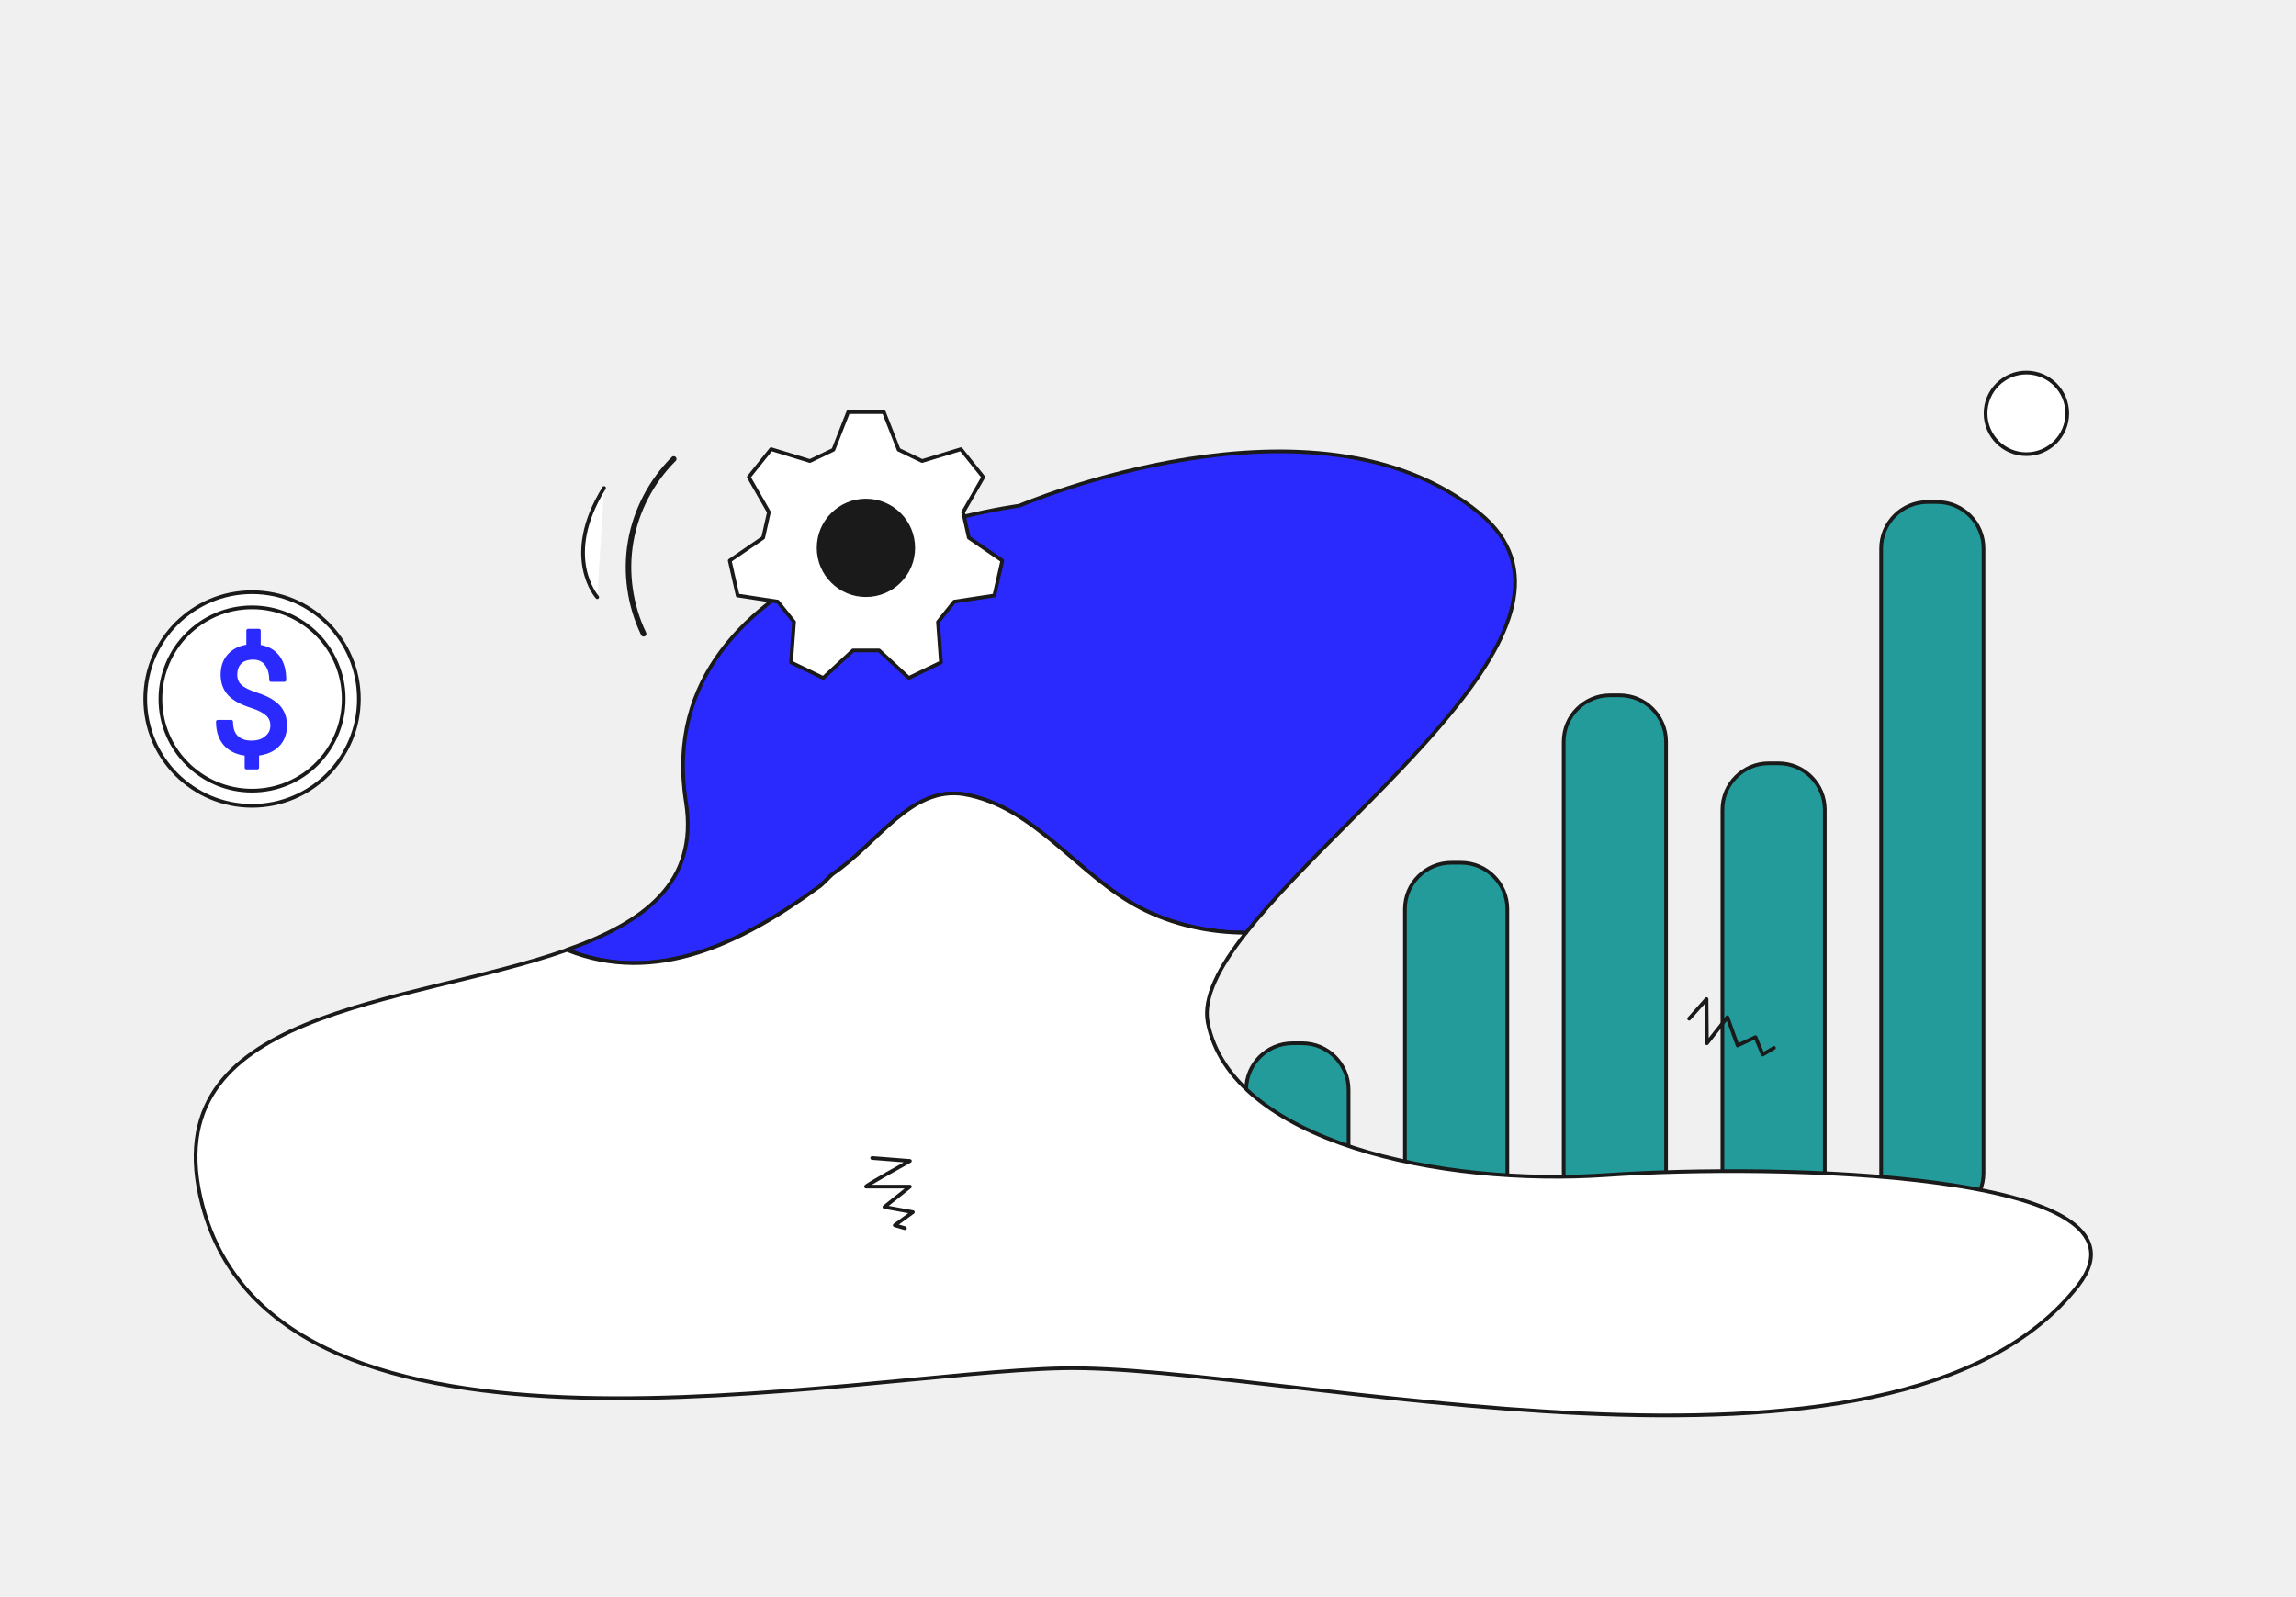
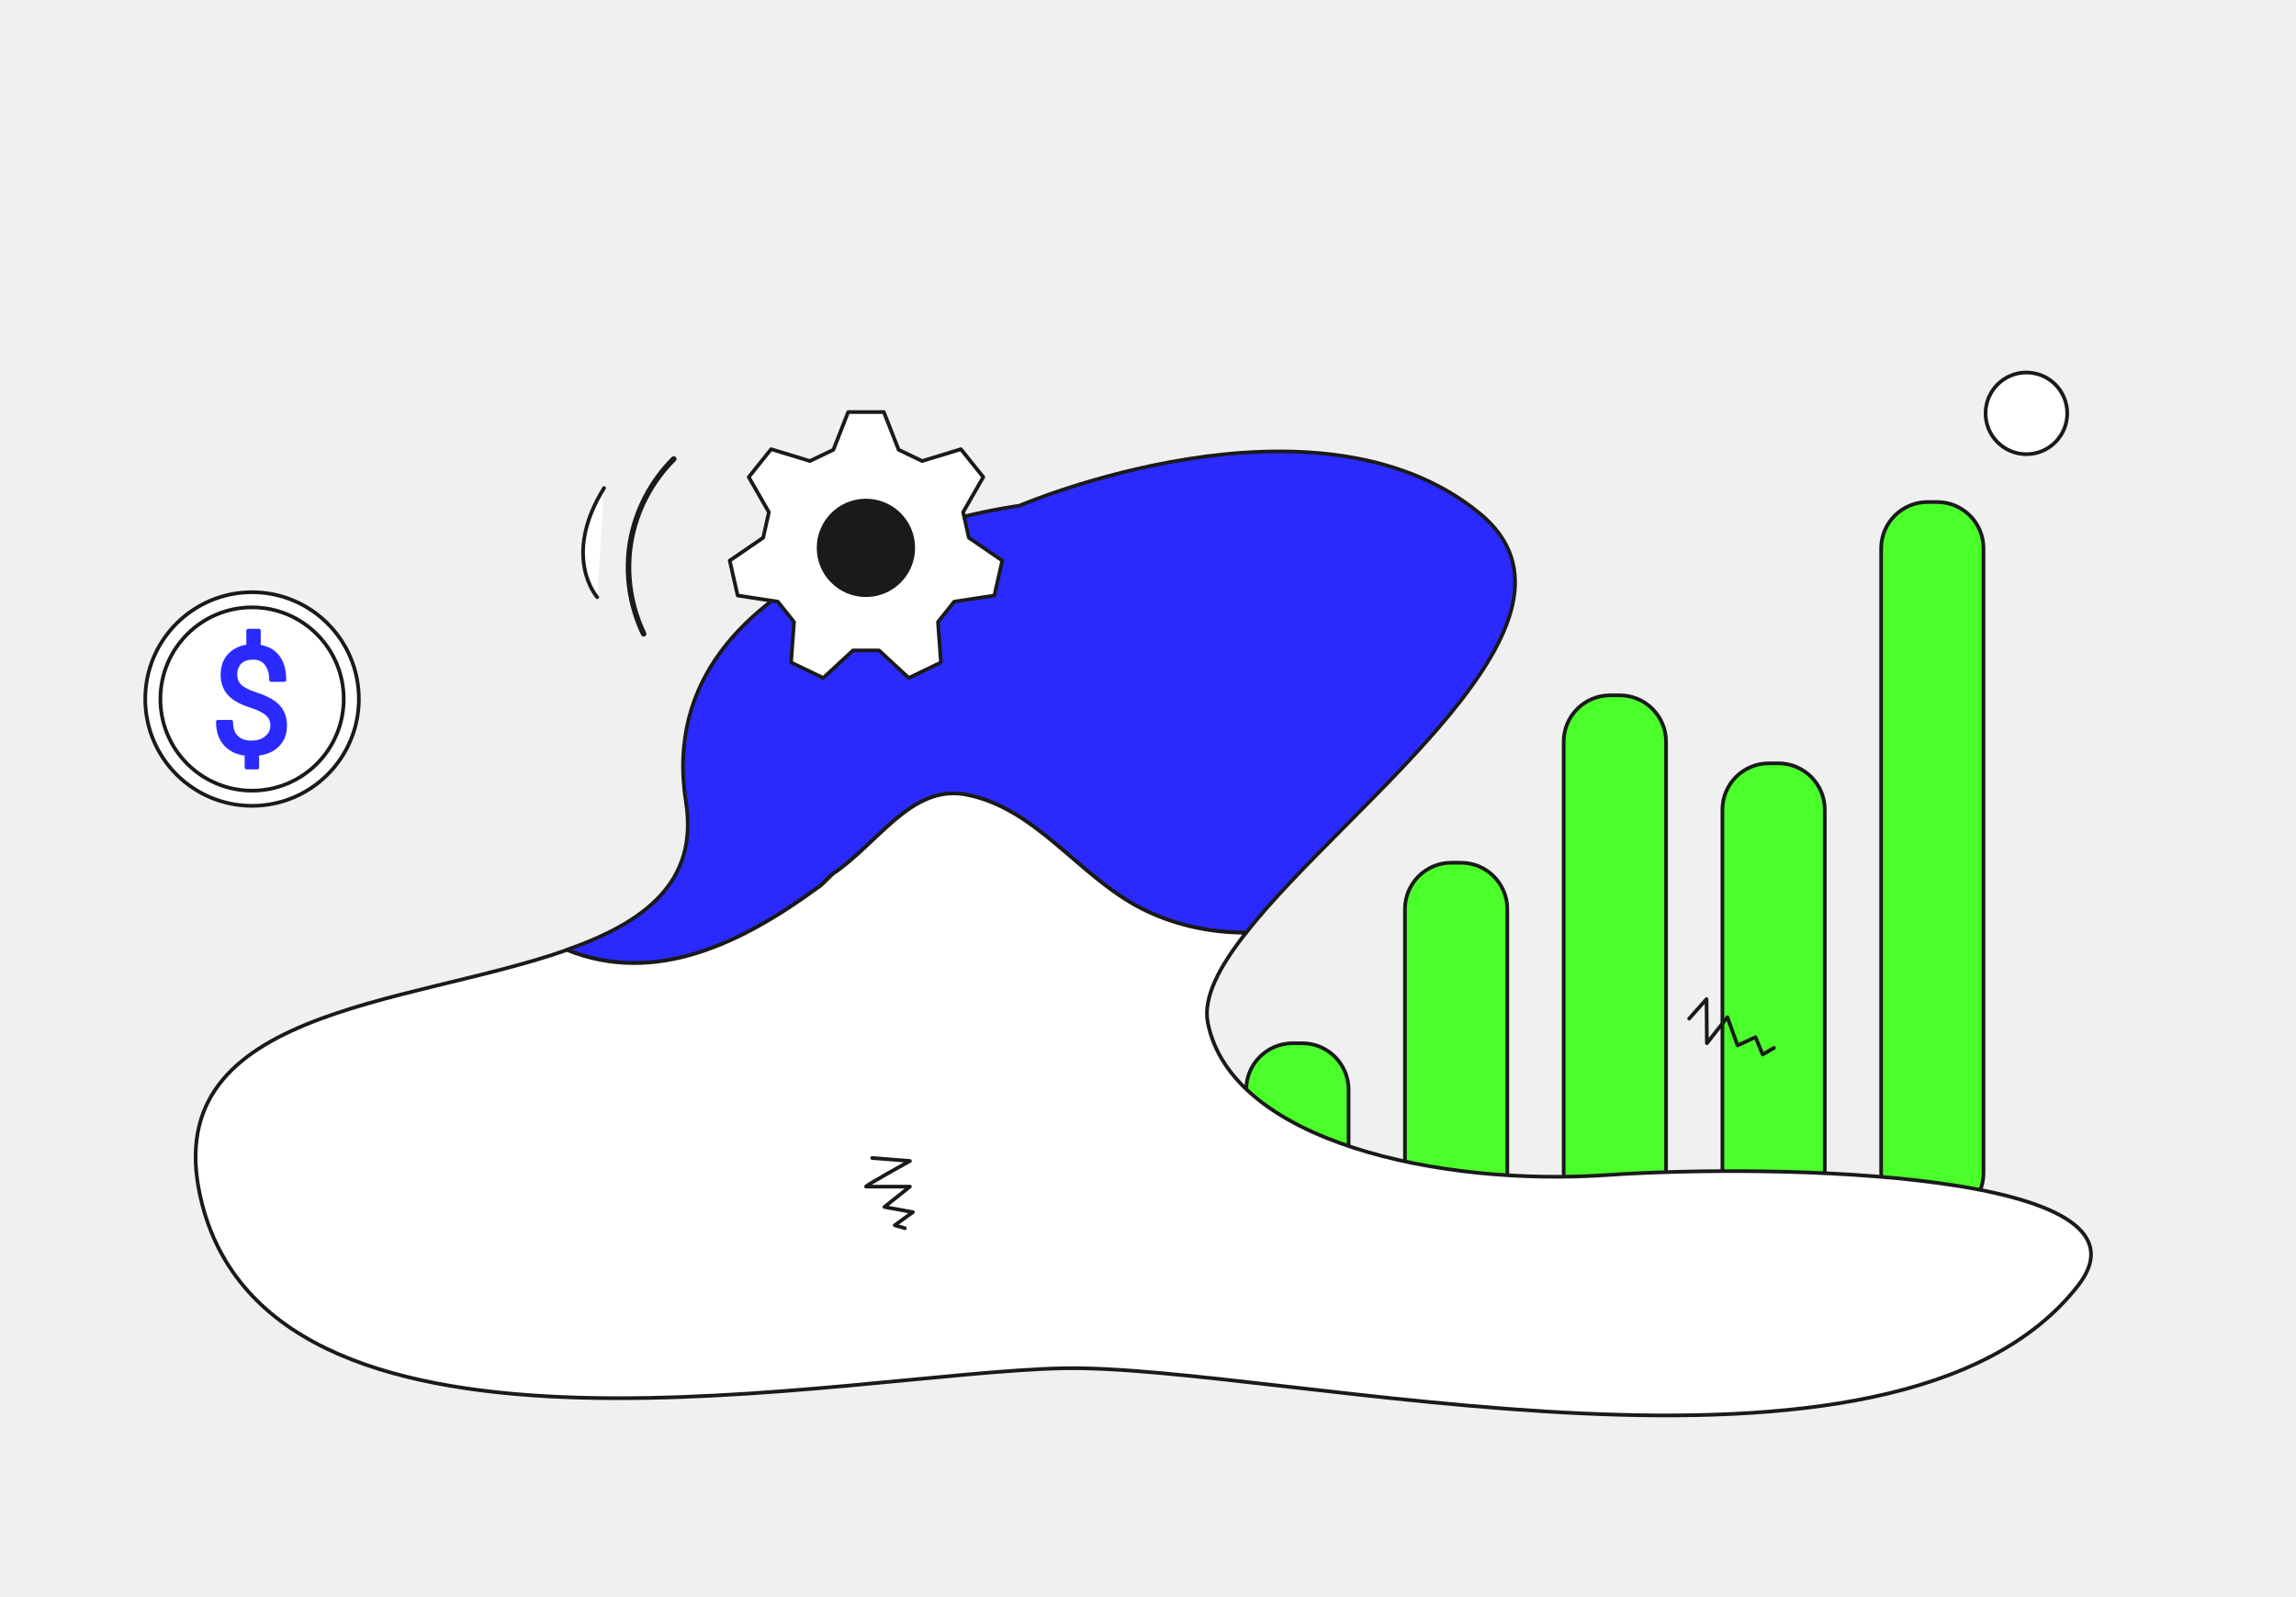
<svg xmlns="http://www.w3.org/2000/svg" version="1.1" id="Layer_1" x="0px" y="0px" viewBox="0 0 1242.5 864" style="enable-background:new 0 0 1242.5 864;" xml:space="preserve">
  <style type="text/css">
- 	.st0{fill:#239b9b;stroke:#1A1A1A;stroke-width:2;stroke-linecap:round;stroke-linejoin:round;stroke-miterlimit:10;}
+ 	.st0{fill:#4bff2a;stroke:#1A1A1A;stroke-width:2;stroke-linecap:round;stroke-linejoin:round;stroke-miterlimit:10;}
	.st1{fill:#2A2AFF;stroke:#1A1A1A;stroke-width:2;stroke-linecap:round;stroke-linejoin:round;stroke-miterlimit:10;}
	.st2{fill:#FFFFFF;stroke:#1A1A1A;stroke-width:2;stroke-linecap:round;stroke-linejoin:round;stroke-miterlimit:10;}
	.st3{fill:#1A1A1A;stroke:#1A1A1A;stroke-width:2;stroke-linecap:round;stroke-linejoin:round;stroke-miterlimit:10;}
	.st4{fill:none;stroke:#1A1A1A;stroke-width:3;stroke-linecap:round;stroke-linejoin:round;stroke-miterlimit:10;}
	.st5{fill:none;stroke:#1A1A1A;stroke-width:2;stroke-linecap:round;stroke-linejoin:round;stroke-miterlimit:10;}
	.st6{fill:#2A2AFF;stroke:#2A2AFF;stroke-width:2;stroke-linecap:round;stroke-linejoin:round;stroke-miterlimit:10;}
</style>
  <g>
    <g>
      <path class="st0" d="M704.7,659.9h-5.2c-13.9,0-25.1-11.3-25.1-25.1v-45.1c0-13.9,11.3-25.1,25.1-25.1h5.2    c13.9,0,25.1,11.3,25.1,25.1v45.1C729.8,648.7,718.6,659.9,704.7,659.9z" />
      <path class="st0" d="M790.6,659.9h-5.2c-13.9,0-25.1-11.3-25.1-25.1V492c0-13.9,11.3-25.1,25.1-25.1h5.2    c13.9,0,25.1,11.3,25.1,25.1v142.7C815.7,648.7,804.5,659.9,790.6,659.9z" />
      <path class="st0" d="M876.5,659.9h-5.2c-13.9,0-25.1-11.3-25.1-25.1V401.4c0-13.9,11.3-25.1,25.1-25.1h5.2    c13.9,0,25.1,11.3,25.1,25.1v233.4C901.6,648.7,890.4,659.9,876.5,659.9z" />
      <path class="st0" d="M962.4,659.9h-5.2c-13.9,0-25.1-11.3-25.1-25.1V438.2c0-13.9,11.3-25.1,25.1-25.1h5.2    c13.9,0,25.1,11.3,25.1,25.1v196.6C987.5,648.7,976.3,659.9,962.4,659.9z" />
      <path class="st0" d="M1048.3,659.9h-5.2c-13.9,0-25.1-11.3-25.1-25.1v-338c0-13.9,11.3-25.1,25.1-25.1h5.2    c13.9,0,25.1,11.3,25.1,25.1v338C1073.4,648.7,1062.2,659.9,1048.3,659.9z" />
    </g>
    <path class="st1" d="M442.5,480.4c2.2-1.1,6.2-6.5,8.4-7.6c24.3-16.5,41.9-47.4,70.6-43c38.6,6.6,61.7,44.1,95.9,61.7   c17,8.8,36.9,13.2,56.9,13.3c55.6-70.6,196.7-169.3,126.4-227c-88.8-72.9-249.1-4.1-249.1-4.1S349.9,299.6,371.2,434   c6.9,43.7-22.7,65.3-64.4,80C354.8,533.5,401.8,510.2,442.5,480.4z" />
    <path class="st2" d="M869.8,635.9c-90.4,6.3-203.6-18.1-216.2-82.5c-2.6-13.4,6.1-30.1,20.7-48.6c-20,0-39.8-4.5-56.9-13.3   c-34.2-17.6-57.3-55.1-95.9-61.7c-28.7-4.4-46.3,26.5-70.6,43c-2.5,2-6.2,6.5-8.4,7.6c-40.7,29.8-87.7,53.1-135.7,33.7   c-86.5,30.6-225.2,31.4-197.3,138c41.3,157.9,349,90.8,465.7,88.4c116.7-2.4,450.3,82.5,549.4-44.8   C1172.6,633.8,960.2,629.7,869.8,635.9z" />
    <g>
      <path class="st2" d="M478.3,223l8,20.4c4.9,2.4,7.8,3.8,12.7,6.1l21-6.4c5.9,7.4,6.2,7.8,12.1,15.1l-10.9,19    c1.2,5.3,1.9,8.5,3.1,13.8l18.1,12.4c-2.1,9.2-2.2,9.7-4.3,18.9l-21.7,3.3c-3.4,4.2-5.4,6.8-8.8,11l1.6,21.9    c-8.5,4.1-8.9,4.3-17.4,8.4L475.7,352c-5.4,0-8.7,0-14.1,0l-16.1,14.9c-8.5-4.1-8.9-4.3-17.4-8.4l1.6-21.9    c-3.4-4.2-5.4-6.8-8.8-11l-21.7-3.3c-2.1-9.2-2.2-9.7-4.3-18.9l18.1-12.4c1.2-5.3,1.9-8.5,3.1-13.8l-10.9-19    c5.9-7.4,6.2-7.8,12.1-15.1l21,6.4c4.9-2.4,7.8-3.8,12.7-6.1l8-20.4C468.4,223,468.8,223,478.3,223z" />
      <g>
        <ellipse class="st3" cx="468.6" cy="296.5" rx="25.6" ry="25.6" />
      </g>
    </g>
    <ellipse class="st2" cx="1096.6" cy="223.7" rx="22.1" ry="22.1" />
    <path class="st4" d="M348.3,343c-7.4-15.4-9.9-33.1-7-49.9c2.9-16.8,11.2-32.7,23.3-44.7" />
    <path class="st5" d="M472,626.7l20.4,1.6c0,0-25.1,13.9-23.7,13.9c1.3,0,23.7,0,23.7,0l-13.8,11L494,656l-9.8,7.1l5.5,1.6" />
    <polyline class="st5" points="914.1,551.3 923.5,540.7 923.7,564.6 934.8,550.5 940.3,565.8 950,561.3 953.9,570.7 960,567.1  " />
    <path class="st2" d="M323.2,323.2c0,0-19.5-21.7,3.7-59.1" />
    <g>
      <ellipse class="st2" cx="136.4" cy="378.3" rx="57.8" ry="57.8" />
      <ellipse class="st2" cx="136.4" cy="378.3" rx="49.6" ry="49.6" />
      <g>
        <g>
          <path class="st6" d="M147.3,392.6c0-2.4-0.8-4.4-2.5-6c-1.7-1.6-4.5-3.1-8.5-4.4c-5.5-1.7-9.6-3.9-12.1-6.6      c-2.5-2.7-3.8-6.2-3.8-10.4c0-4.3,1.2-7.8,3.7-10.5c2.5-2.7,5.9-4.4,10.2-4.9v-8.5h5.8v8.6c4.4,0.6,7.8,2.4,10.2,5.5      c2.4,3.1,3.6,7.3,3.6,12.6h-7.2c0-3.7-0.9-6.6-2.6-8.8c-1.7-2.2-4.1-3.2-7.1-3.2c-3.1,0-5.5,0.8-7.1,2.4      c-1.6,1.6-2.5,3.8-2.5,6.7c0,2.7,0.9,4.8,2.6,6.3c1.7,1.6,4.6,3,8.5,4.3c4,1.3,7.1,2.7,9.3,4.3c2.2,1.5,3.9,3.3,4.9,5.4      c1.1,2.1,1.6,4.5,1.6,7.2c0,4.4-1.3,7.9-4,10.6c-2.6,2.7-6.3,4.3-11.1,4.8v7.4h-5.8v-7.4c-4.8-0.4-8.6-2.2-11.4-5.2      c-2.7-3-4.1-7.1-4.1-12.2h7.2c0,3.6,0.9,6.4,2.8,8.3c1.9,1.9,4.6,2.9,8.1,2.9c3.4,0,6.1-0.8,8-2.5      C146.3,397.6,147.3,395.4,147.3,392.6z" />
        </g>
      </g>
    </g>
  </g>
</svg>
